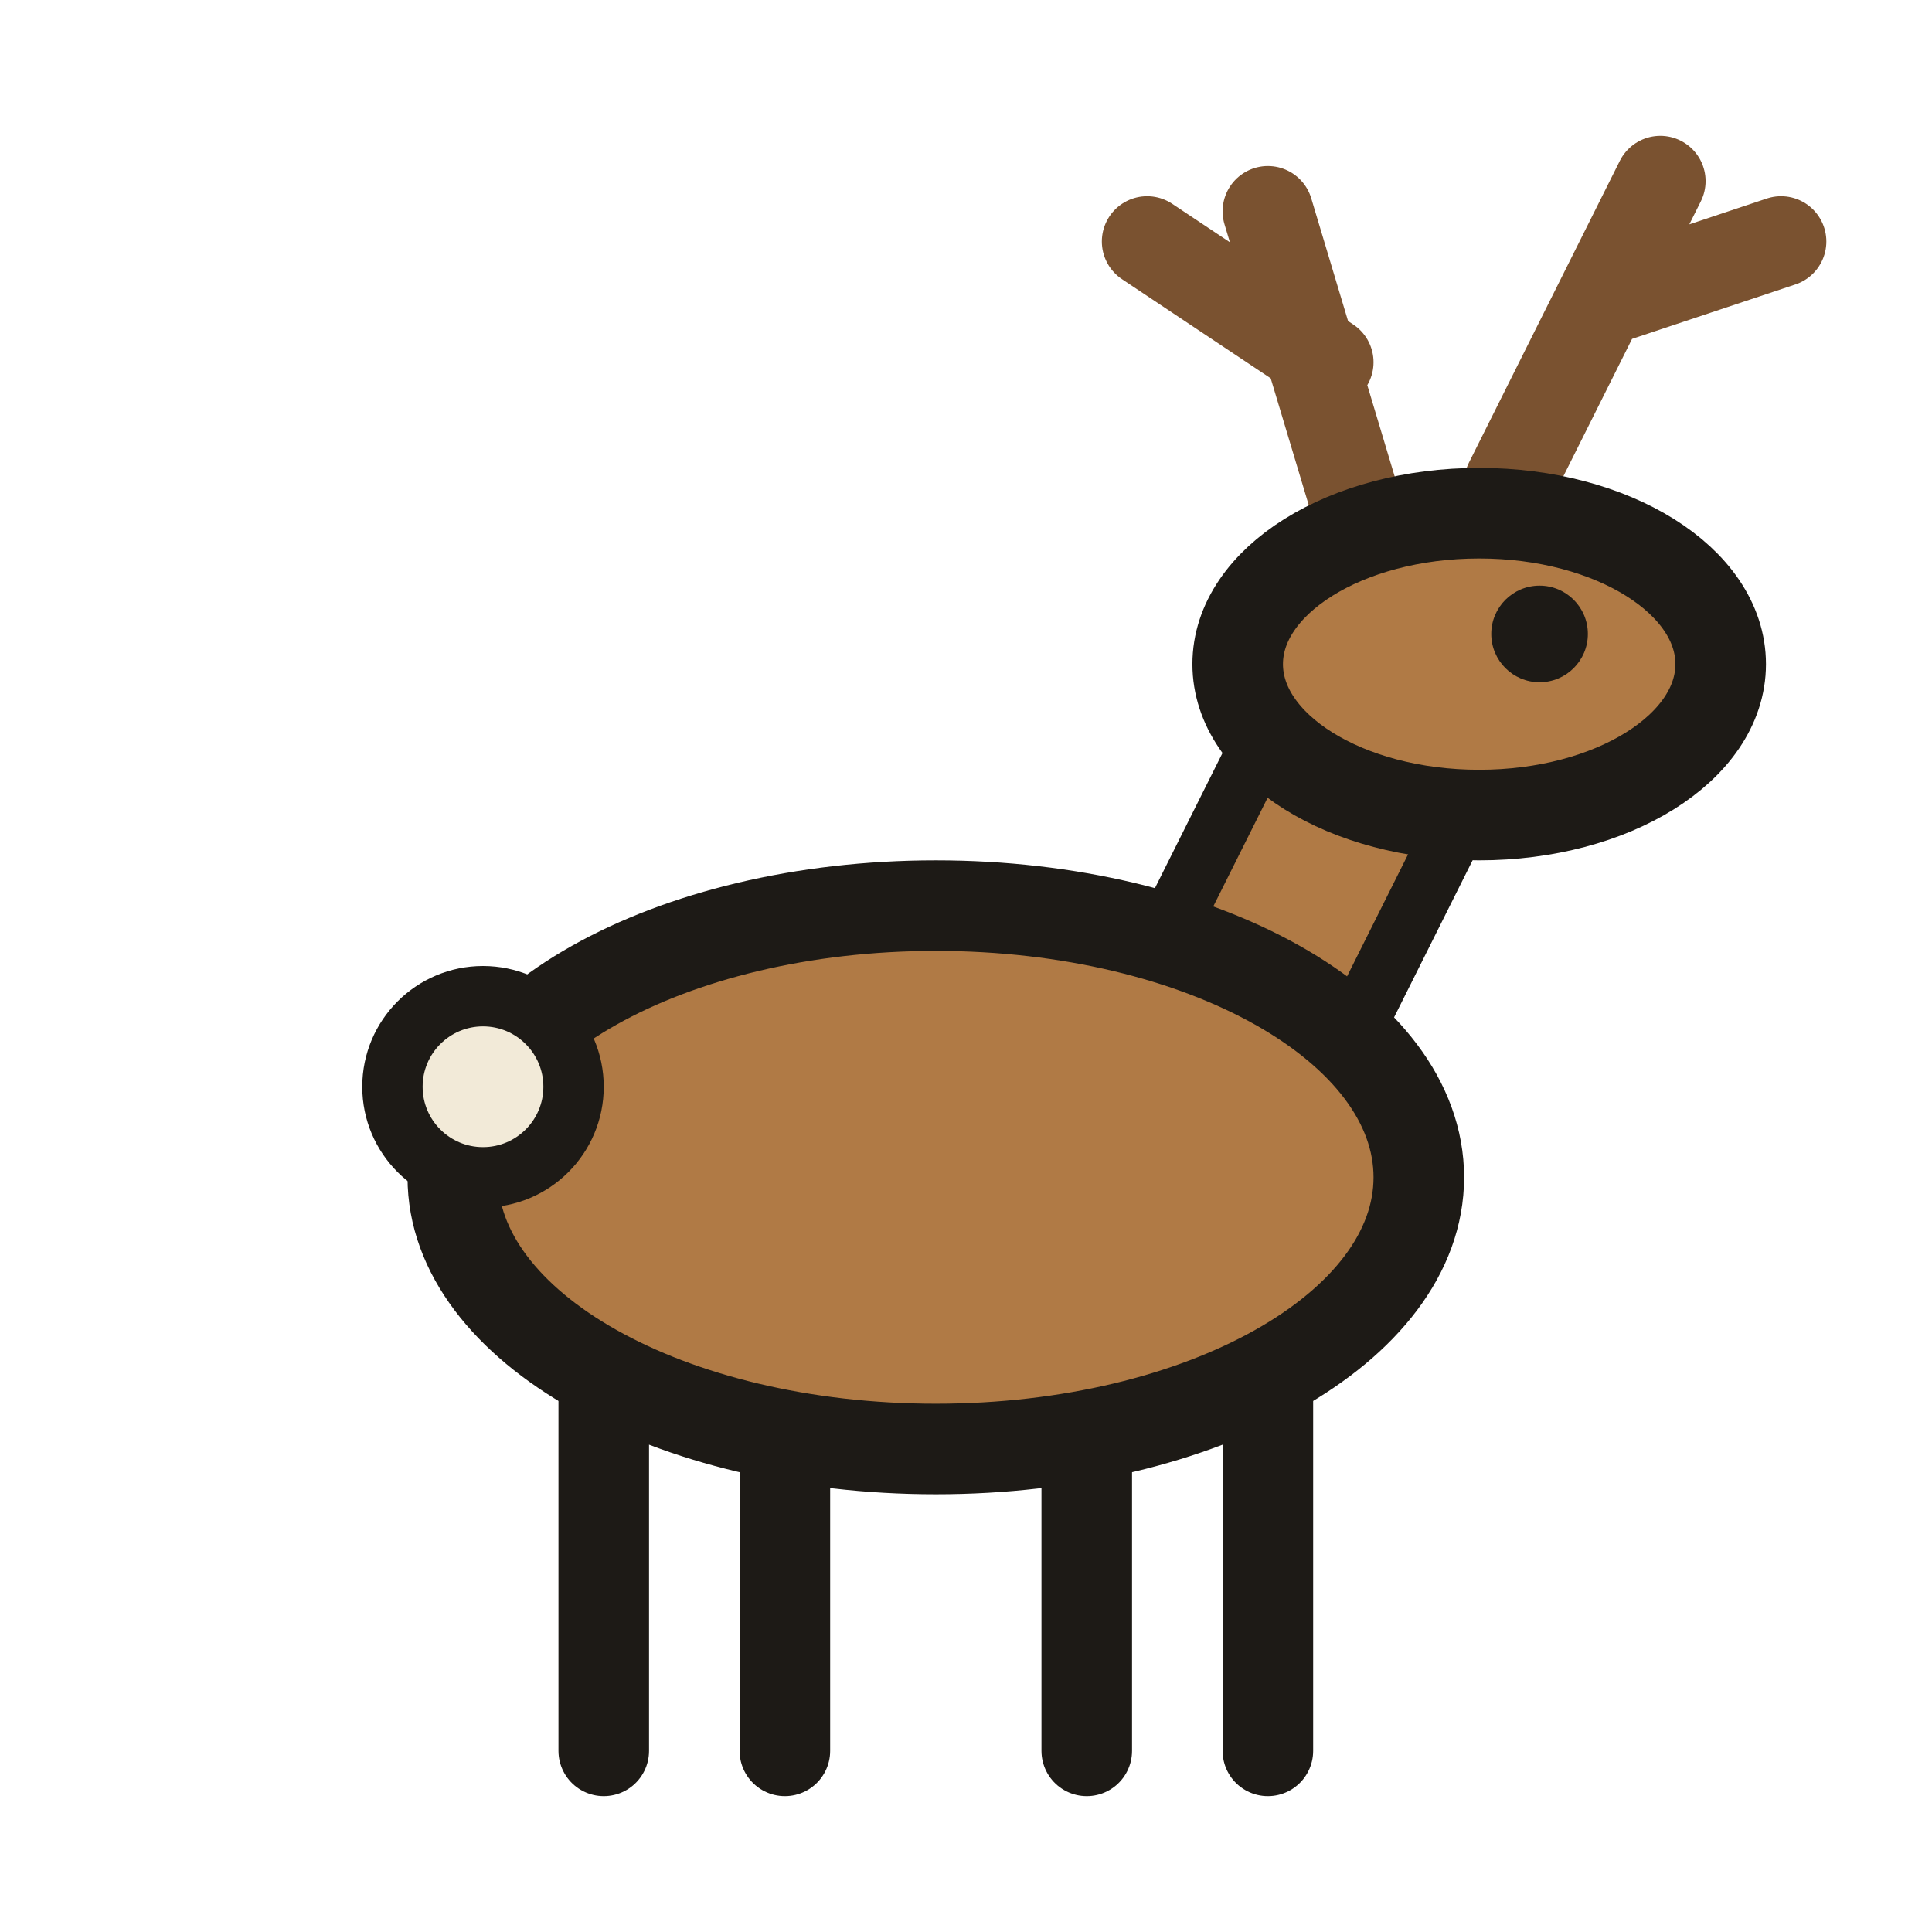
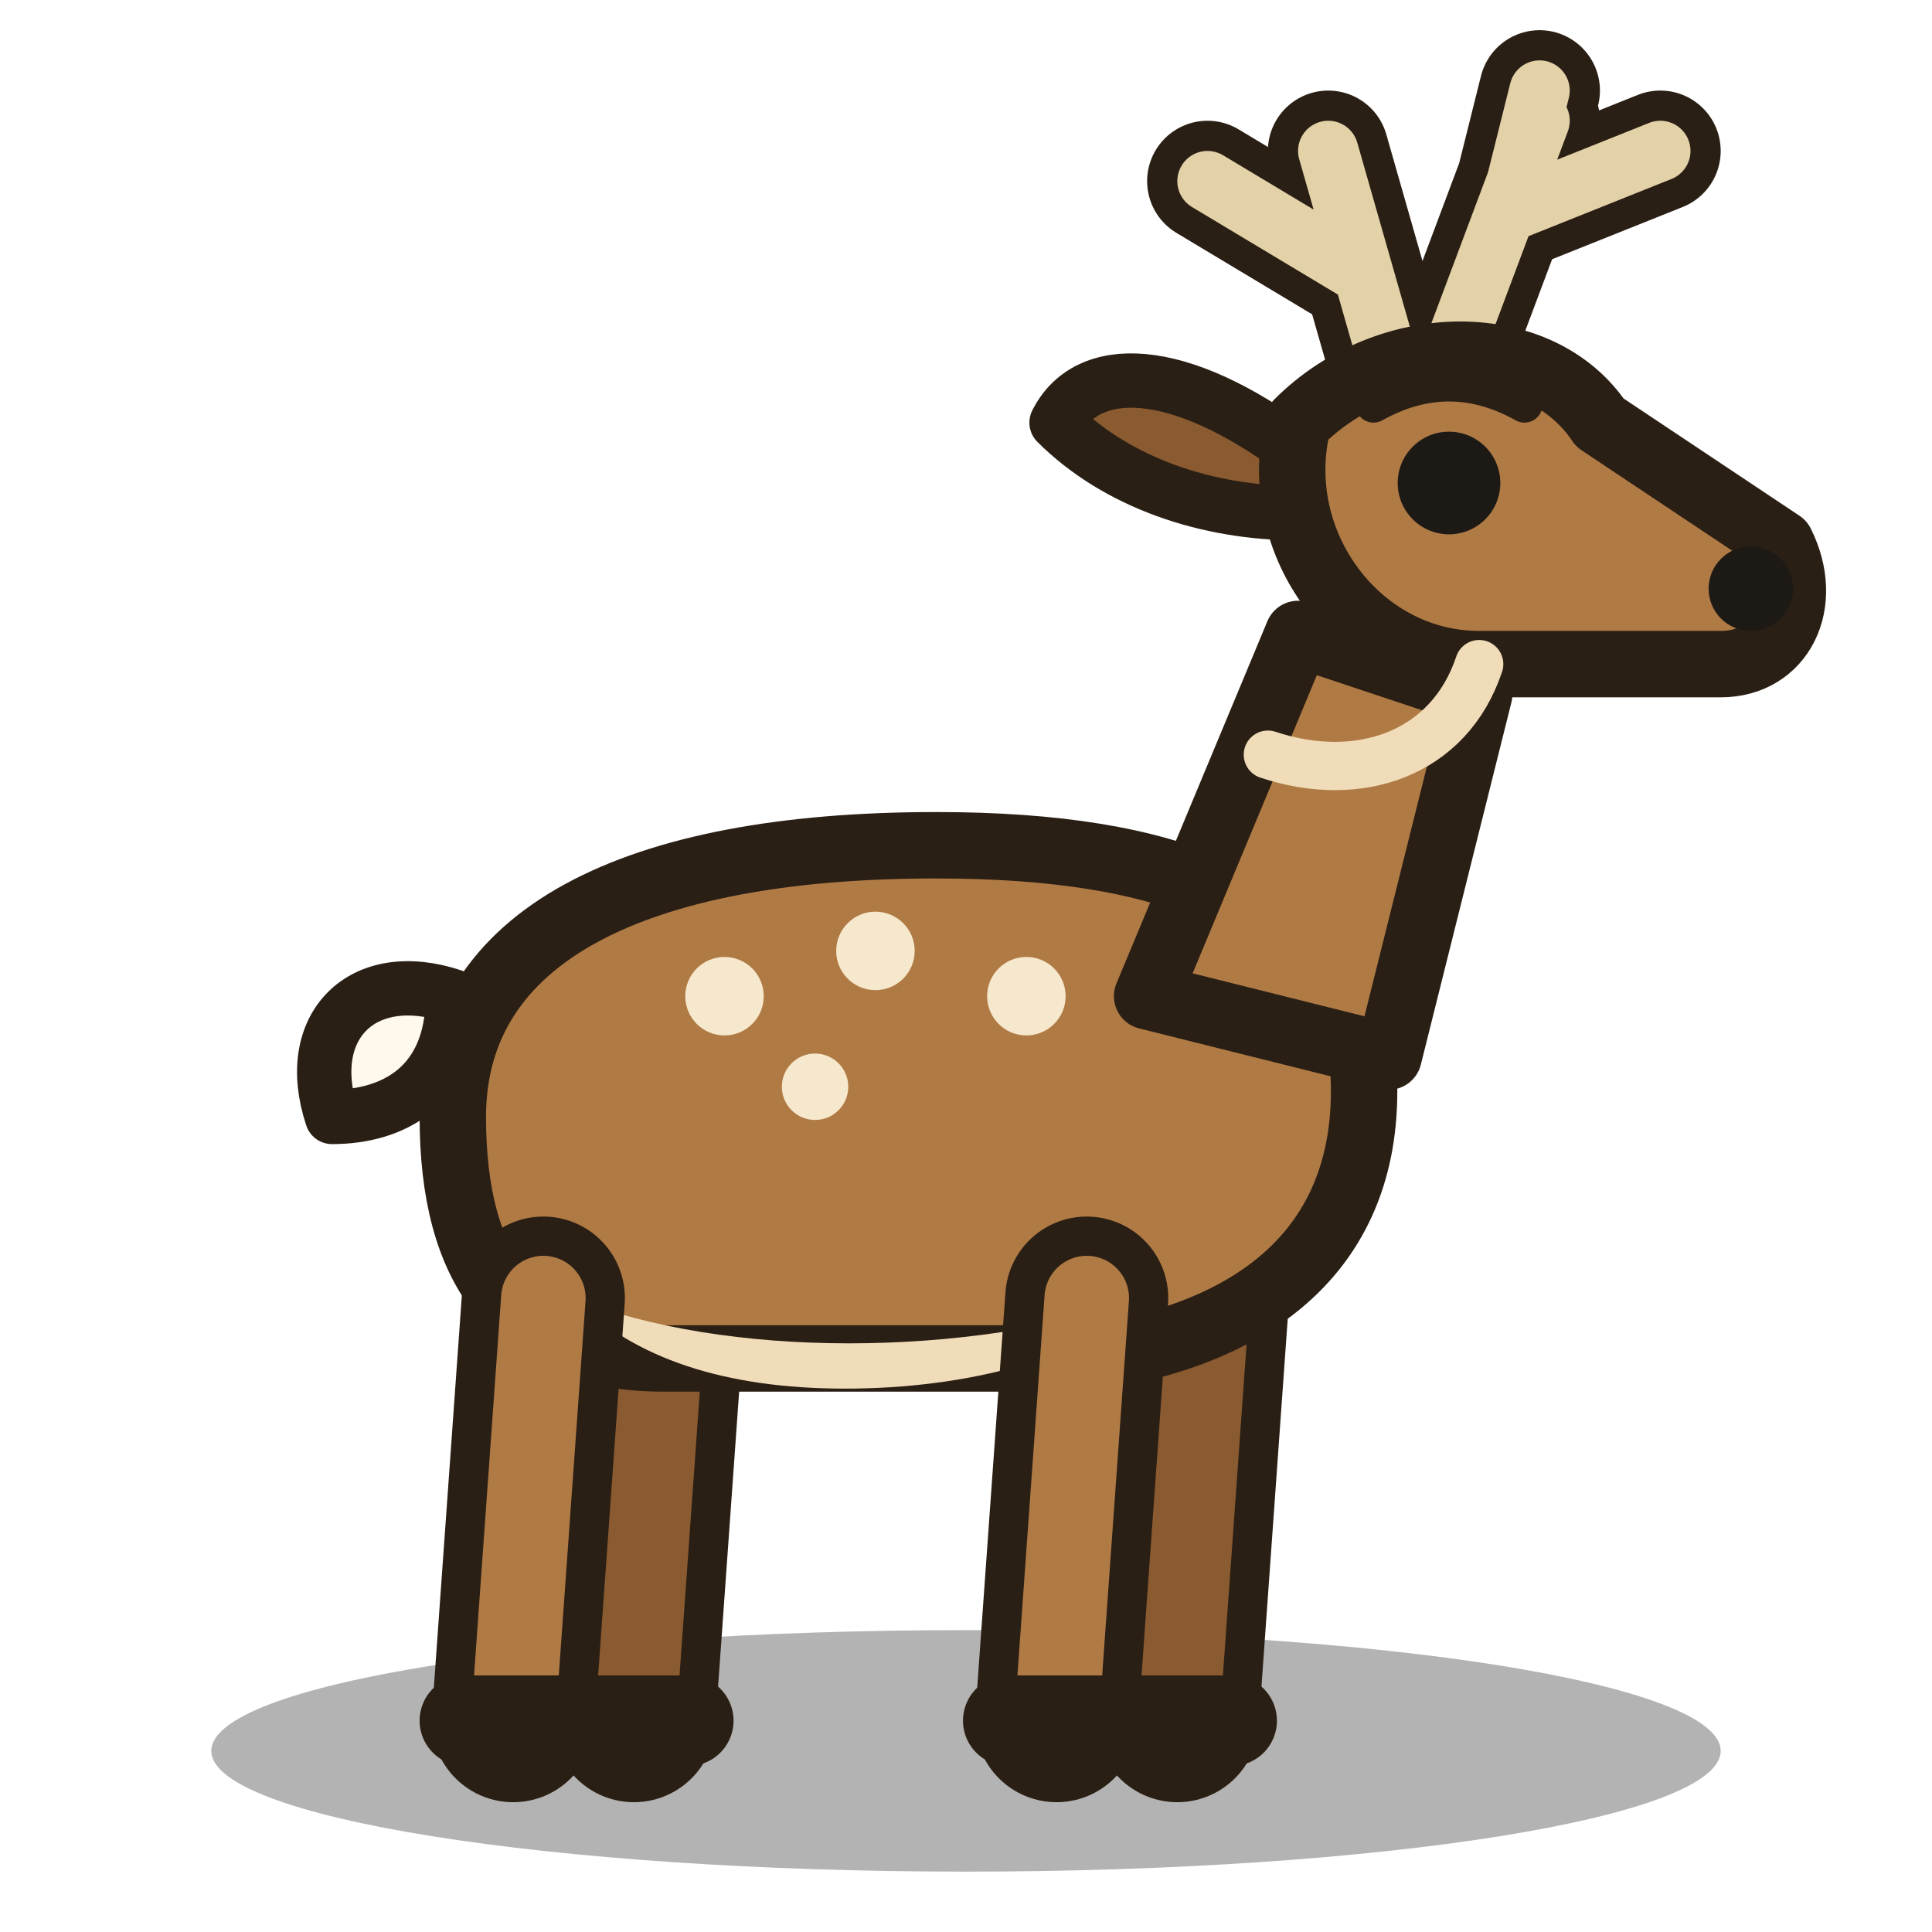
<svg xmlns="http://www.w3.org/2000/svg" width="64" height="64" viewBox="0 0 64 64">
-   <g stroke="#1d1a16" stroke-width="3" stroke-linejoin="round" stroke-linecap="round">
-     <path d="M20 44v14M26 46v12M36 46v12M42 44v14" fill="none" />
-     <path d="M40 36l6-12" stroke-width="9" />
-     <path d="M40 36l6-12" stroke="#b07a45" stroke-width="5" />
-     <ellipse cx="31" cy="39" rx="16" ry="9" fill="#b07a45" />
-     <circle cx="16" cy="36" r="3" fill="#f2ead8" stroke-width="2" />
-     <path d="M45 17l-3-10M44 12l-6-4M50 16l5-10M53 10l6-2" fill="none" stroke="#7a5230" stroke-width="3" />
-     <ellipse cx="49" cy="22" rx="8" ry="5" fill="#b07a45" />
-     <circle cx="51" cy="21" r="1.6" fill="#1d1a16" stroke="none" />
+   <g stroke="#2a1f14" stroke-width="2.2" stroke-linejoin="round" stroke-linecap="round">
+     <ellipse cx="32" cy="58" rx="25" ry="4" fill="#000" opacity=".3" stroke="none" />
+     <path d="M22 43l-1 14" stroke-width="5.4" />
+     <path d="M22 43l-1 14" stroke="#8a5a30" stroke-width="2.8" />
+     <path d="M19.4 57h3.4" stroke-width="3" />
+     <path d="M40 43l-1 14" stroke-width="5.4" />
+     <path d="M40 43l-1 14" stroke="#8a5a30" stroke-width="2.8" />
+     <path d="M37.4 57h3.4" stroke-width="3" />
+     <path d="M15 33c-3-1-5 1-4 4 2 0 4-1 4-4z" fill="#fff8ec" stroke-width="1.8" />
+     <path d="M15 37c0-6 6-9 16-9 8 0 12 2 14 6 1 6-2 10-9 11H22c-5 0-7-3-7-8z" fill="#b07a45" />
+     <path d="M19 43c5 2 13 2 19 0-2 2-6 3-10 3s-7-1-9-3z" fill="#f0dcb8" stroke="none" />
+     <circle cx="24" cy="33" r="1.3" fill="#f6e8cc" stroke="none" />
+     <circle cx="29" cy="31.5" r="1.3" fill="#f6e8cc" stroke="none" />
+     <circle cx="34" cy="33" r="1.3" fill="#f6e8cc" stroke="none" />
+     <circle cx="27" cy="36" r="1.1" fill="#f6e8cc" stroke="none" />
+     <path d="M18 43l-1 14" stroke-width="5.4" />
+     <path d="M18 43l-1 14" stroke="#b07a45" stroke-width="2.8" />
+     <path d="M15.4 57h3.4" stroke-width="3" />
+     <path d="M36 43l-1 14" stroke-width="5.4" />
+     <path d="M36 43l-1 14" stroke="#b07a45" stroke-width="2.8" />
+     <path d="M33.4 57h3.4" stroke-width="3" />
+     <path d="M38 33l5-12 6 2-3 12z" fill="#b07a45" />
+     <path d="M46 12l-2-7M45 9l-5-3M48 12l3-8M50 7l5-2M50 7l1-4" fill="none" stroke-width="4" />
+     <path d="M46 12l-2-7M45 9l-5-3M48 12l3-8M50 7l5-2M50 7l1-4" fill="none" stroke="#e3d2a8" stroke-width="2" />
+     <path d="M43 15c-4-3-7-3-8-1 2 2 5 3 8 3z" fill="#8a5a30" stroke-width="1.8" />
+     <path d="M43 14c3-3 8-3 10 0l6 4c1 2 0 4-2 4h-8c-4 0-7-4-6-8z" fill="#b07a45" />
+     <circle cx="58" cy="19.5" r="1.4" fill="#1d1a16" stroke="none" />
+     <path d="M49 22c-1 3-4 4-7 3" fill="none" stroke="#f0dcb8" stroke-width="1.6" />
+     <circle cx="48" cy="16" r="1.7" fill="#1d1a16" stroke="none" />
+     <path d="M45.5 13.4q2.5-1.4 5 0" fill="none" stroke-width="1.2" />
  </g>
</svg>
